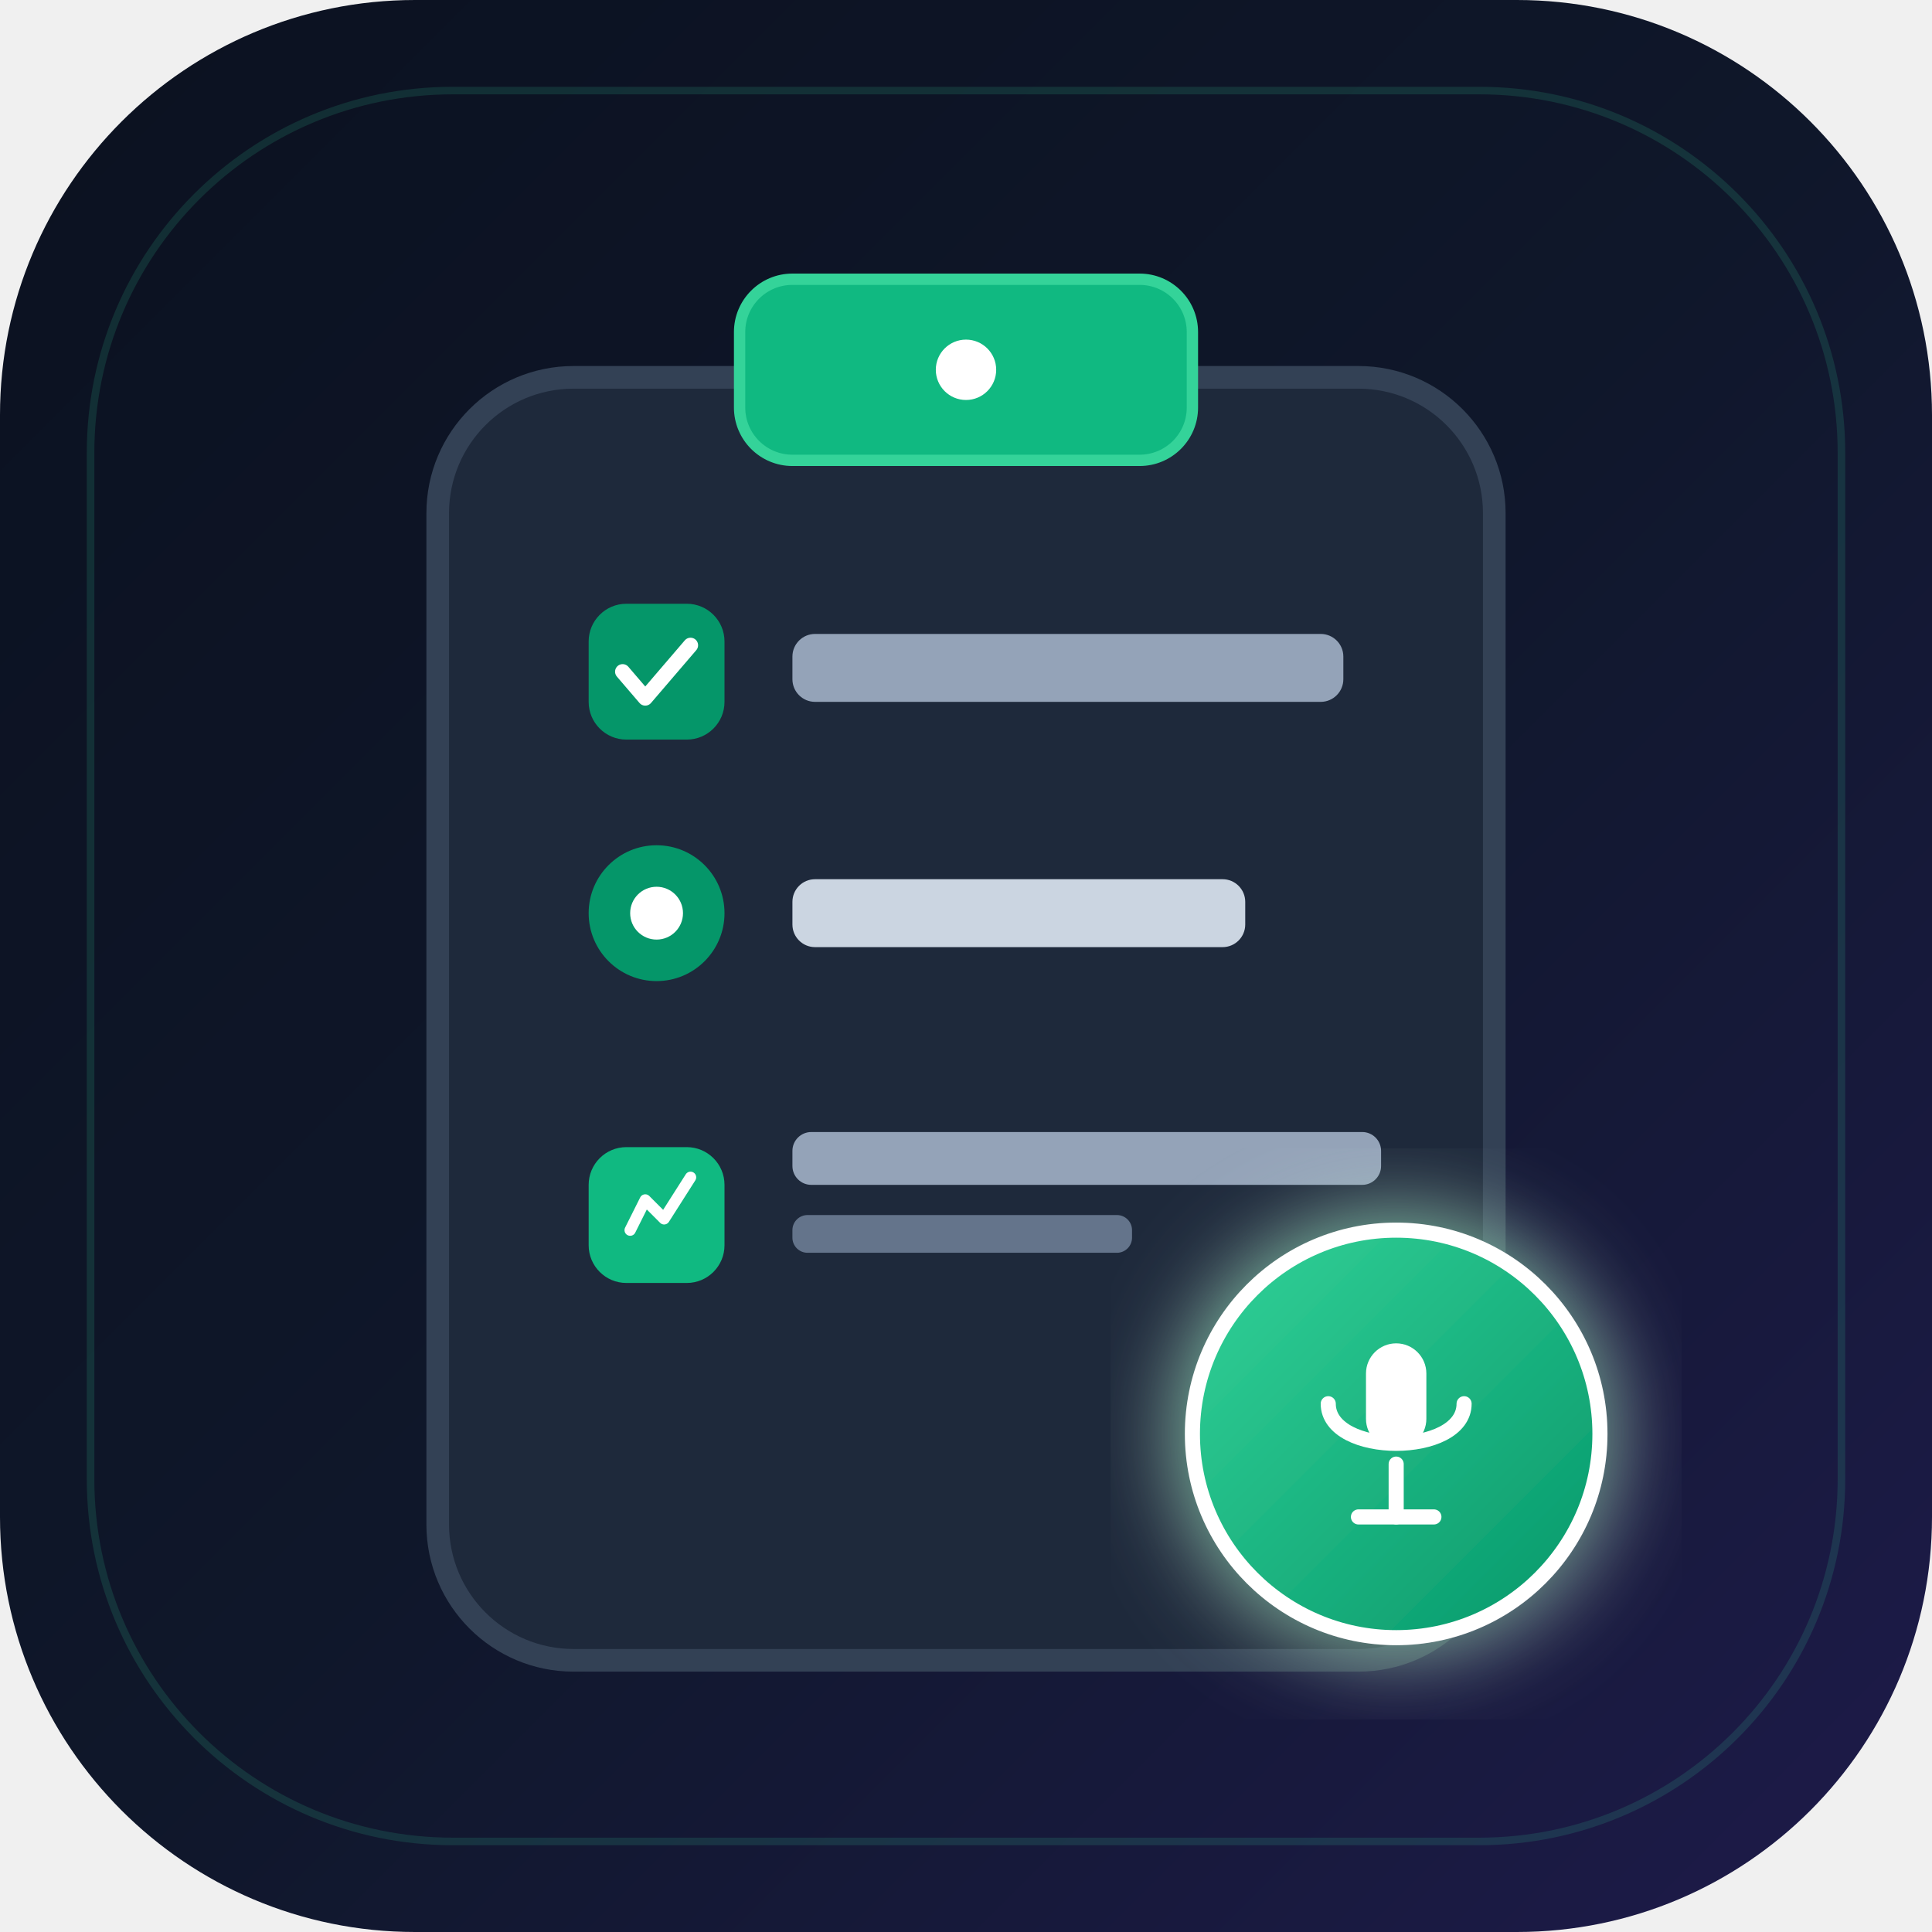
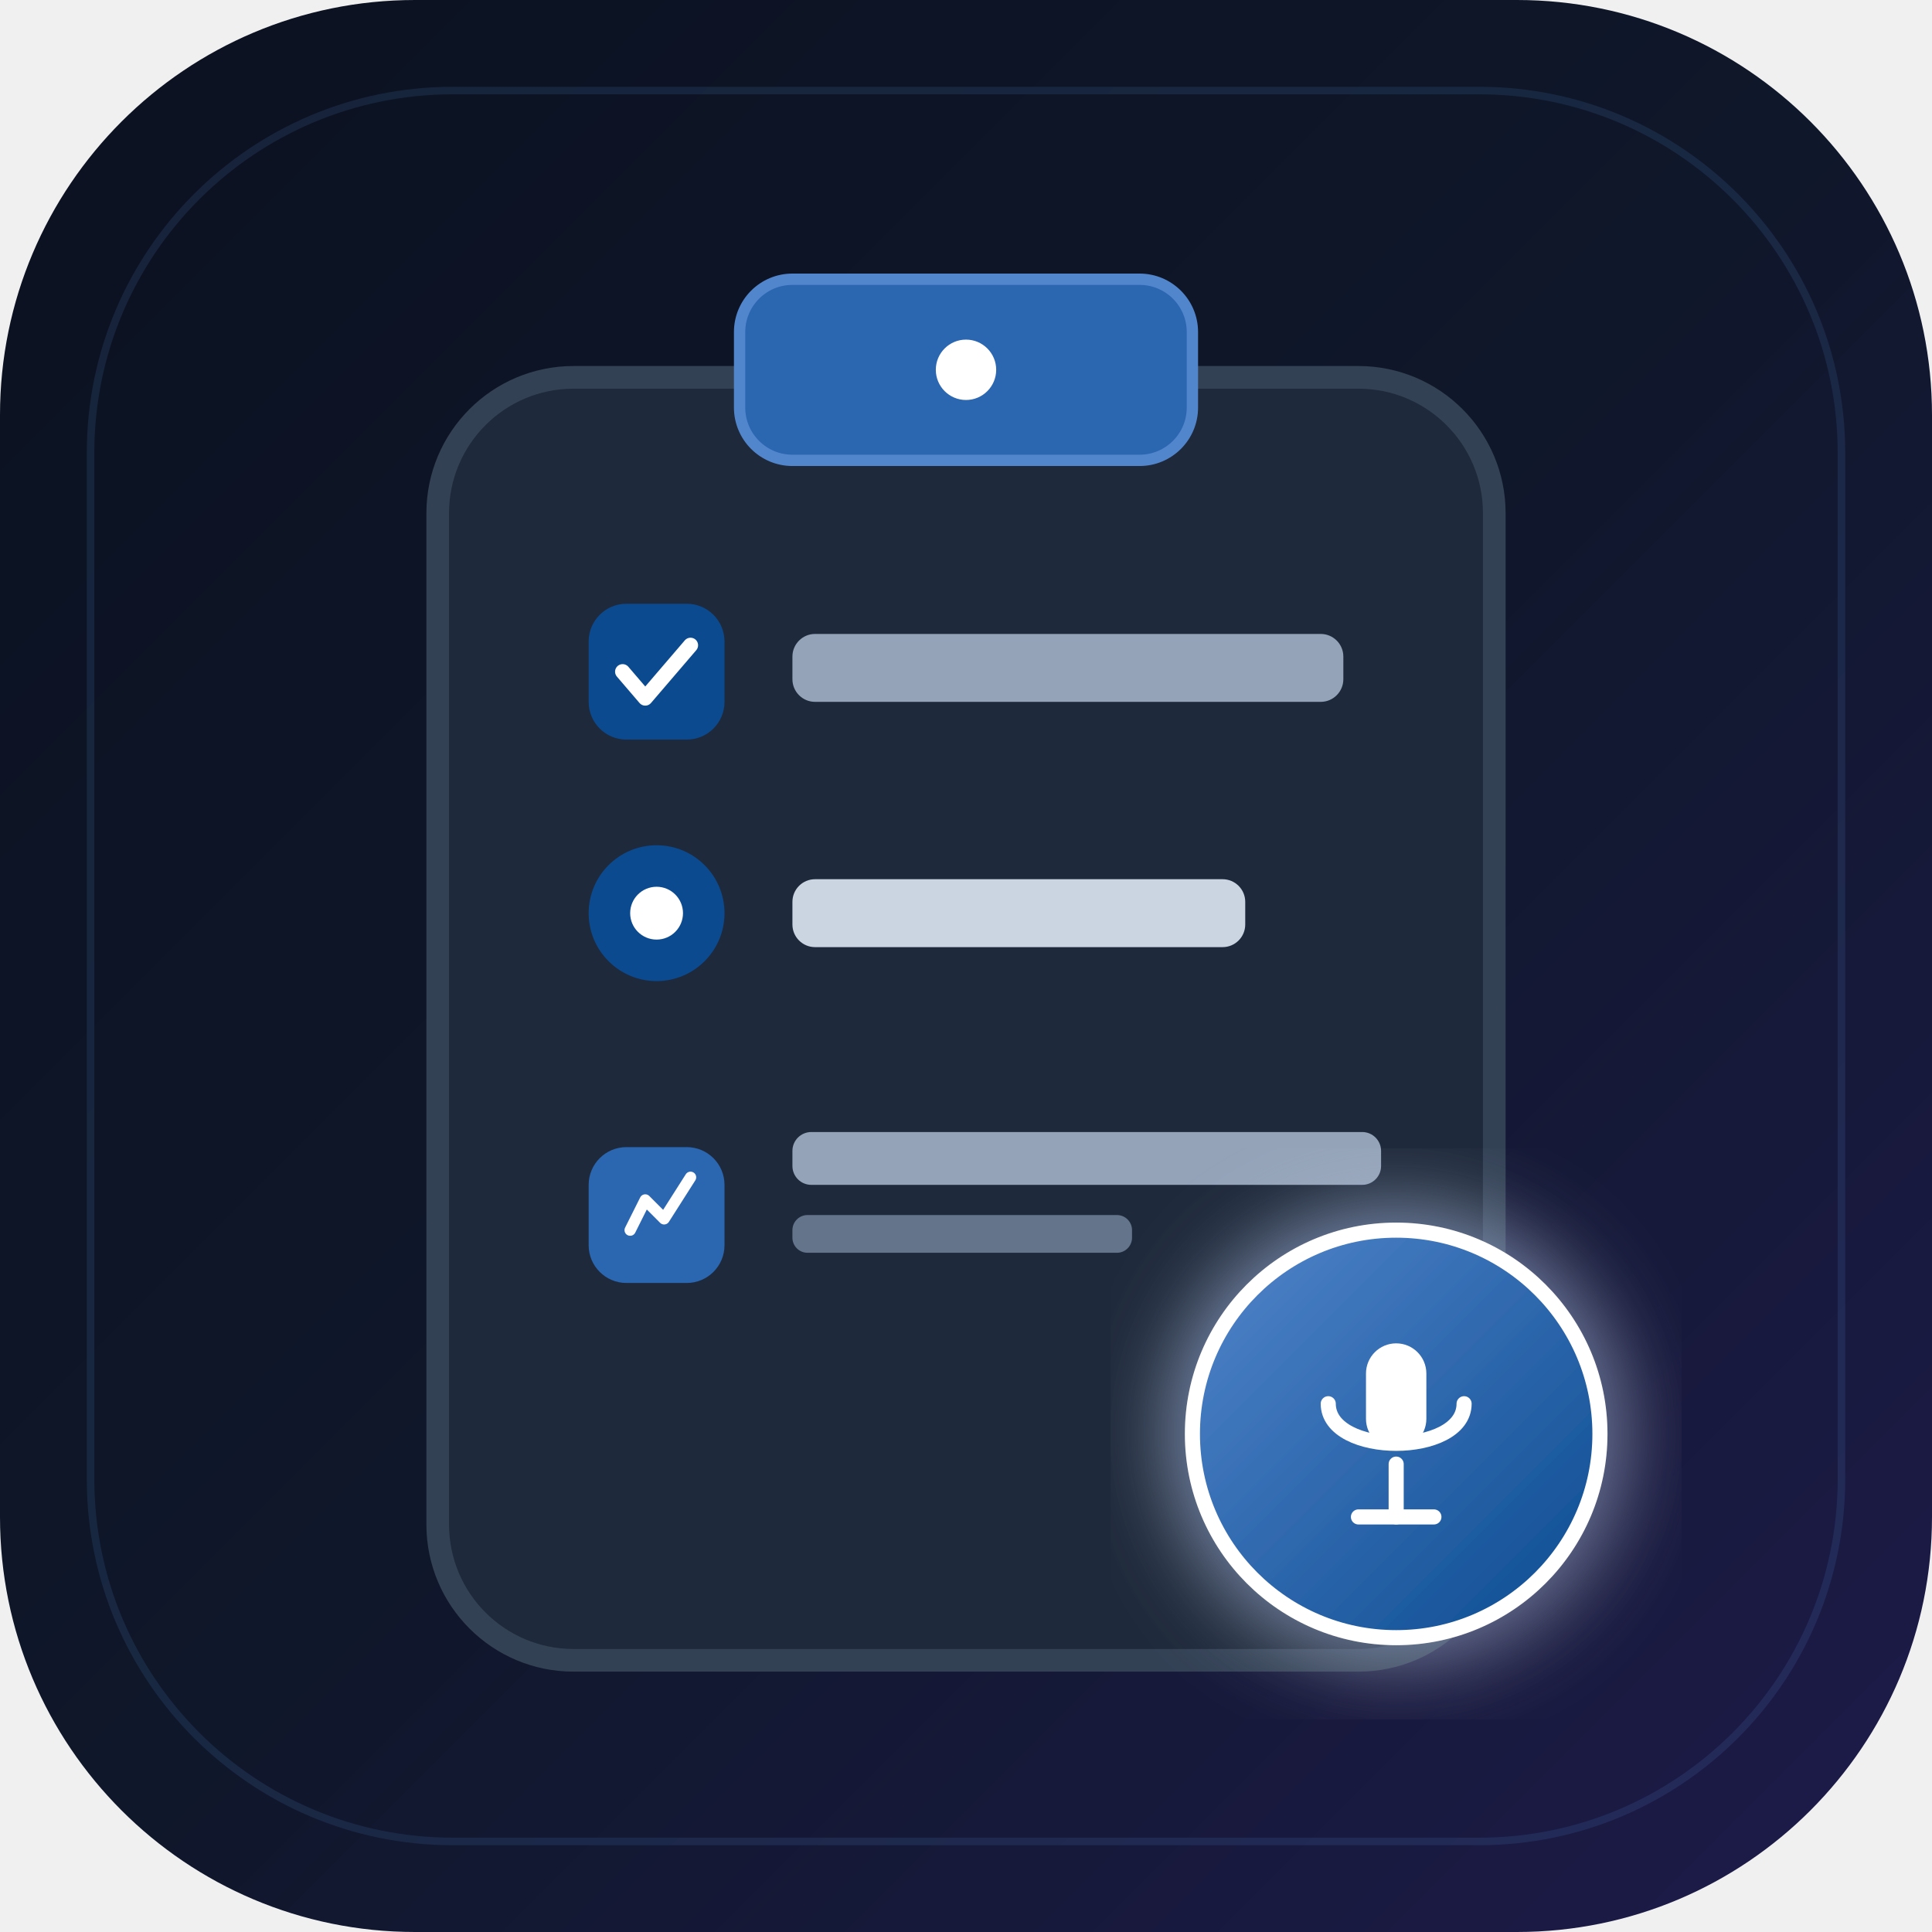
<svg xmlns="http://www.w3.org/2000/svg" viewBox="0 0 512 512" width="512" height="512">
  <defs>
    <linearGradient id="bgGrad" x1="0%" y1="0%" x2="100%" y2="100%">
      <stop offset="0%" stop-color="#0b1120" />
      <stop offset="50%" stop-color="#0f172a" />
      <stop offset="100%" stop-color="#1e1b4b" />
    </linearGradient>
    <linearGradient id="emeraldAccentGrad" x1="0%" y1="0%" x2="100%" y2="100%">
-       <stop offset="0%" stop-color="#34d399" />
-       <stop offset="100%" stop-color="#059669" />
+       <stop offset="0%" stop-color="#5286cc" />
+       <stop offset="100%" stop-color="#0b4a8f" />
    </linearGradient>
    <linearGradient id="emeraldGrad" x1="0%" y1="0%" x2="100%" y2="100%">
-       <stop offset="0%" stop-color="#34d399" />
-       <stop offset="100%" stop-color="#059669" />
+       <stop offset="0%" stop-color="#5286cc" />
+       <stop offset="100%" stop-color="#0b4a8f" />
    </linearGradient>
    <filter id="glow" x="-20%" y="-20%" width="140%" height="140%">
      <feGaussianBlur stdDeviation="12" result="blur" />
      <feComposite in="SourceGraphic" in2="blur" operator="over" />
    </filter>
  </defs>
  <rect width="512" height="512" rx="110" fill="url(#bgGrad)" />
-   <rect x="24" y="24" width="464" height="464" rx="96" fill="none" stroke="#34d399" stroke-width="2" opacity="0.15" />
+   <rect x="24" y="24" width="464" height="464" rx="96" fill="none" stroke="#5286cc" stroke-width="2" opacity="0.15" />
  <rect x="116" y="100" width="280" height="340" rx="36" fill="#1e293b" stroke="#334155" stroke-width="6" />
-   <rect x="196" y="74" width="120" height="48" rx="14" fill="#10b981" stroke="#34d399" stroke-width="3" />
+   <rect x="196" y="74" width="120" height="48" rx="14" fill="#2b66b0" stroke="#5286cc" stroke-width="3" />
  <circle cx="256" cy="98" r="8" fill="#ffffff" />
-   <rect x="156" y="160" width="36" height="36" rx="10" fill="#059669" />
+   <rect x="156" y="160" width="36" height="36" rx="10" fill="#0b4a8f" />
  <path d="M165 178 l6 7 l12 -14" fill="none" stroke="#ffffff" stroke-width="4" stroke-linecap="round" stroke-linejoin="round" />
  <rect x="210" y="168" width="146" height="18" rx="6" fill="#94a3b8" />
-   <circle cx="174" cy="242" r="18" fill="#059669" />
+   <circle cx="174" cy="242" r="18" fill="#0b4a8f" />
  <circle cx="174" cy="242" r="7" fill="#ffffff" />
  <rect x="210" y="233" width="120" height="18" rx="6" fill="#cbd5e1" />
-   <rect x="156" y="304" width="36" height="36" rx="10" fill="#10b981" />
+   <rect x="156" y="304" width="36" height="36" rx="10" fill="#2b66b0" />
  <path d="M167 326 l4 -8 l5 5 l7 -11" fill="none" stroke="#ffffff" stroke-width="3" stroke-linecap="round" stroke-linejoin="round" />
  <rect x="210" y="300" width="156" height="14" rx="5" fill="#94a3b8" />
  <rect x="210" y="322" width="90" height="10" rx="4" fill="#64748b" />
  <g filter="url(#glow)">
    <circle cx="370" cy="380" r="54" fill="url(#emeraldGrad)" stroke="#ffffff" stroke-width="4" />
    <rect x="362" y="356" width="16" height="28" rx="8" fill="#ffffff" />
    <path d="M352 372 C352 386, 388 386, 388 372" fill="none" stroke="#ffffff" stroke-width="4" stroke-linecap="round" />
    <line x1="370" y1="388" x2="370" y2="402" stroke="#ffffff" stroke-width="4" stroke-linecap="round" />
    <line x1="360" y1="402" x2="380" y2="402" stroke="#ffffff" stroke-width="4" stroke-linecap="round" />
  </g>
</svg>
